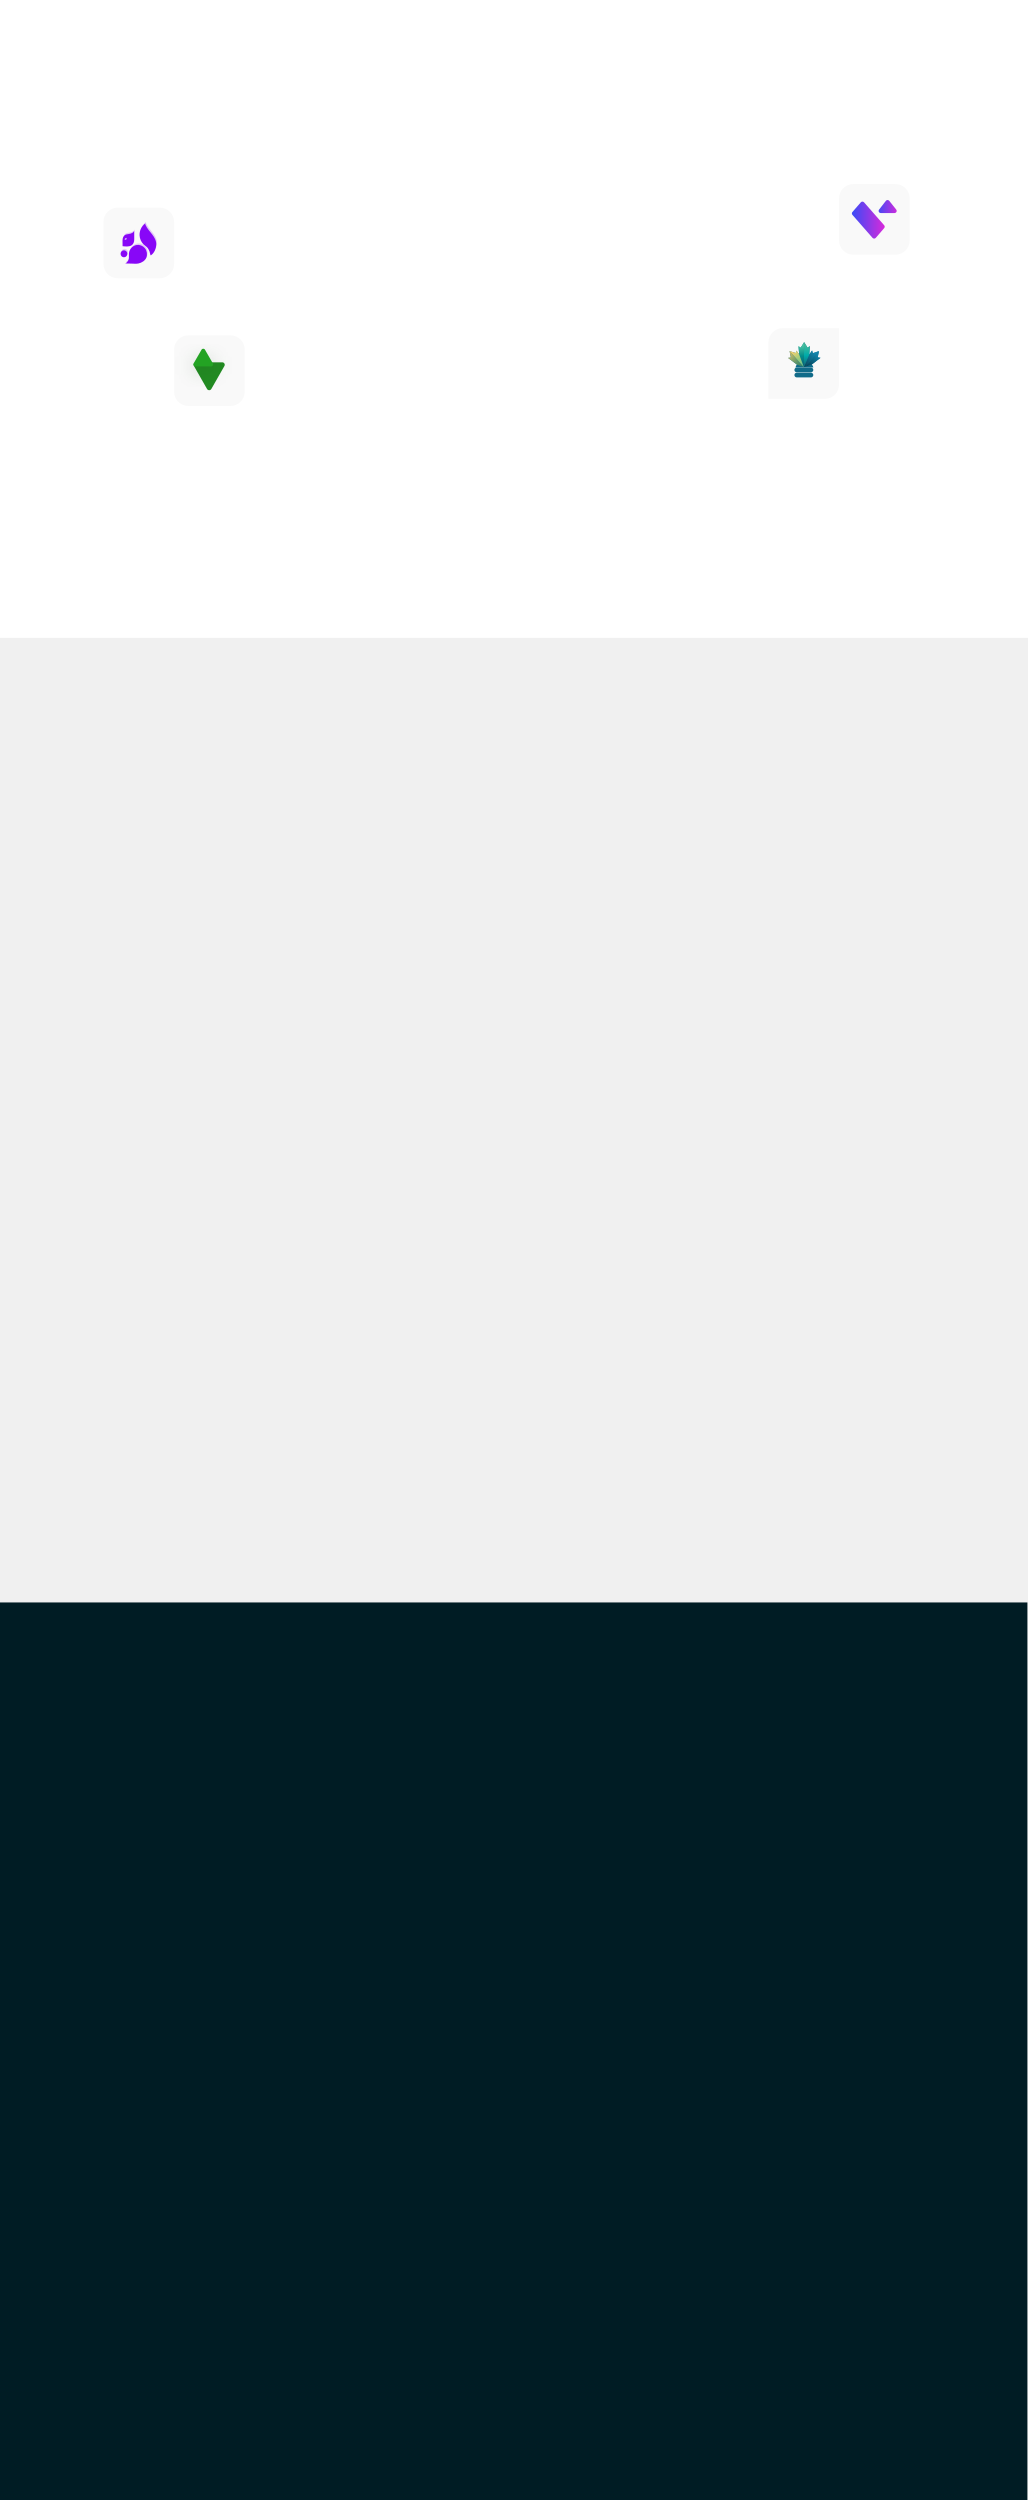
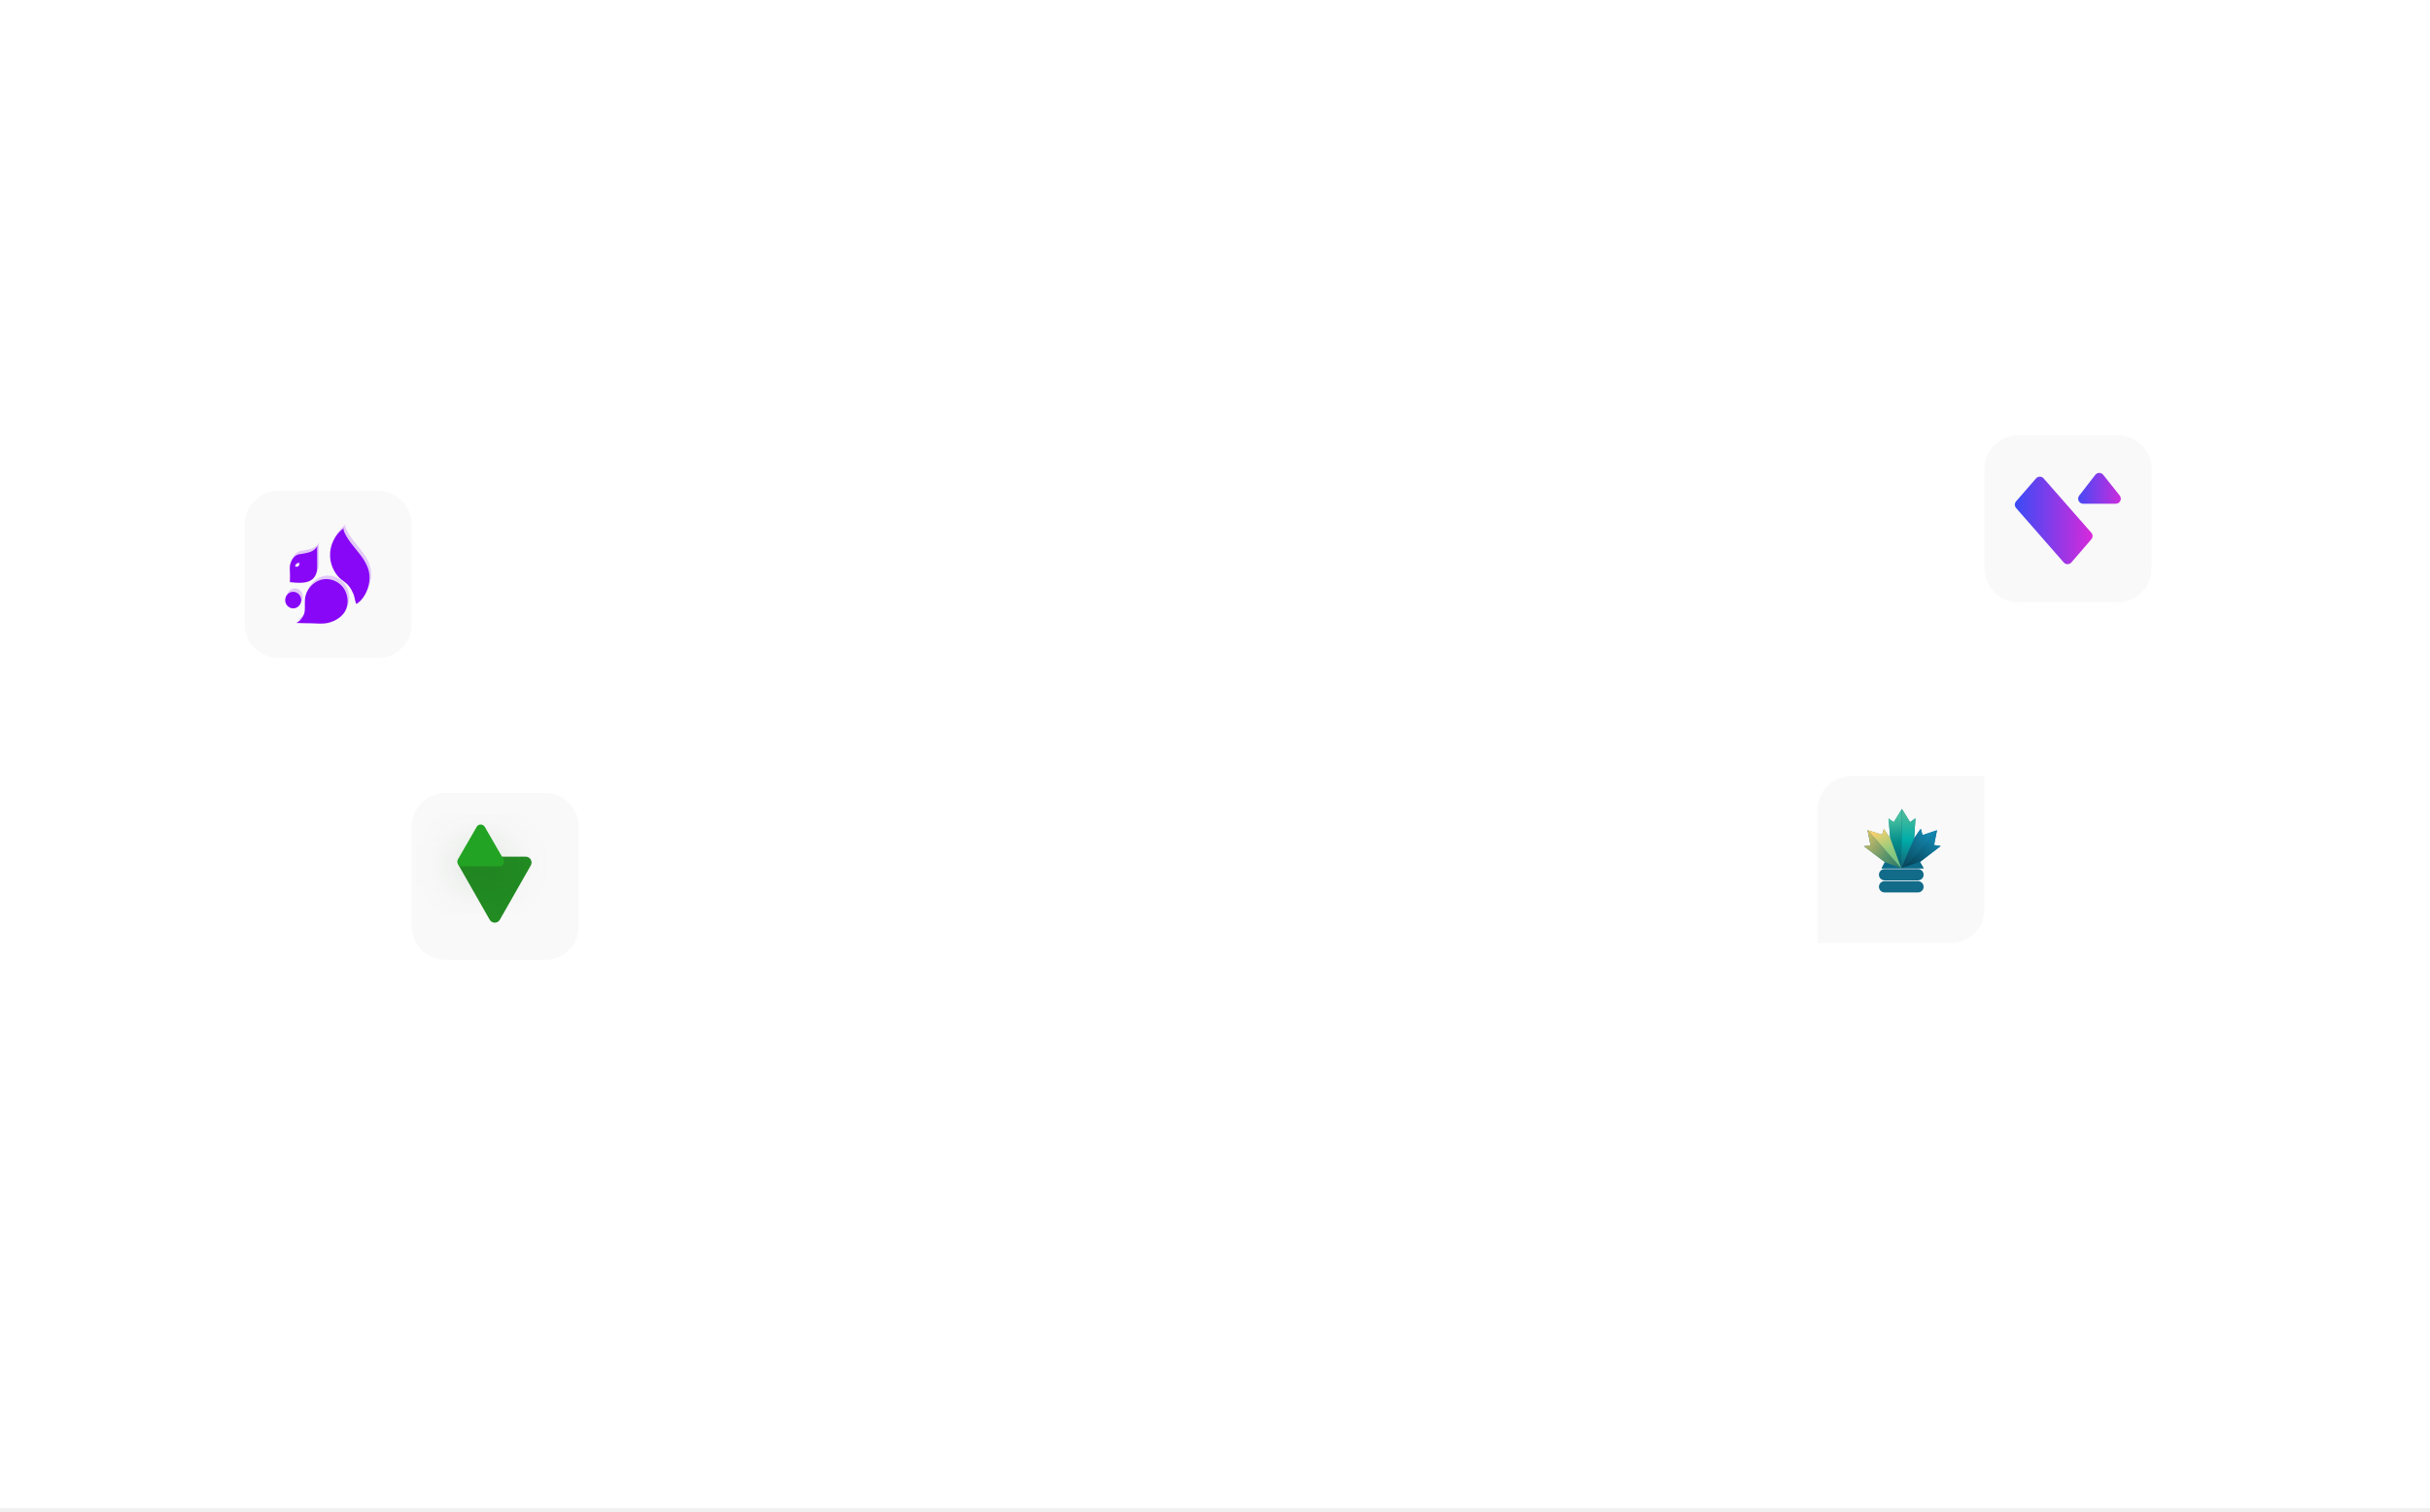
- <svg xmlns="http://www.w3.org/2000/svg" width="1440" height="3504" viewBox="0 0 1440 3504" fill="none">
-   <g filter="url(#filter0_f_1719_24695)">
-     <rect x="1215" y="311" width="35" height="33" fill="url(#paint0_linear_1719_24695)" />
+ <svg xmlns="http://www.w3.org/2000/svg" width="1440" height="896" viewBox="0 0 1440 896" fill="none">
+   <g filter="url(#filter0_f_1720_24697)">
+     <rect x="1215" y="311" width="35" height="33" fill="url(#paint0_linear_1720_24697)" />
  </g>
-   <g filter="url(#filter1_f_1719_24695)">
+   <g filter="url(#filter1_f_1720_24697)">
    <rect x="281" y="522" width="35" height="33" fill="#228822" />
  </g>
-   <g filter="url(#filter2_f_1719_24695)">
+   <g filter="url(#filter2_f_1720_24697)">
    <rect x="183" y="338" width="35" height="33" fill="#8807F7" />
  </g>
-   <rect y="2246" width="1440" height="1258" fill="#001C24" />
  <rect width="1441" height="894" fill="white" />
  <rect x="145" y="291" width="99" height="99" rx="20" fill="#F9F9F9" />
  <g opacity="0.2">
    <path d="M188.932 322.957C188.932 326.661 188.932 330.376 188.953 334.08C188.953 337.277 187.948 340.387 185.069 342.029C181.709 343.929 176.936 343.443 173.189 343.044C173.042 343.044 172.917 343.011 172.781 343C172.906 340.333 172.854 337.633 172.728 334.977C172.571 331.37 174.686 327.072 178.444 326.467C182.515 325.808 186.064 325.355 187.99 323.033C188.053 322.968 188.115 322.892 188.168 322.817C188.45 322.417 188.754 322.039 189.057 321.65C188.963 322.072 188.932 322.514 188.932 322.946V322.957Z" fill="#8807F7" />
    <path d="M176.617 367.2C179.422 367.383 182.248 367.34 185.054 367.394C188.33 367.448 191.69 367.869 194.851 367.275C199.394 366.422 204.502 363.366 206.187 358.841C207.747 354.651 207.014 349.651 204.324 346.13C204.136 345.893 203.937 345.655 203.717 345.418C200.995 342.351 196.777 340.742 192.758 341.292C187.765 341.973 183.368 346.022 182.07 351.044C181.264 354.176 181.966 357.502 181.495 360.688C181.107 363.323 178.92 366.023 176.606 367.2H176.617Z" fill="#8807F7" />
-     <path d="M204.676 311C204.425 311.788 204.729 312.641 205.053 313.397C209.219 322.976 220.377 329.456 219.99 340.968C219.812 346.173 217.3 352.285 213.082 355.374C212.778 355.601 212.495 355.795 212.139 355.903C211.333 354.348 211.25 352.08 210.569 350.374C209.711 348.225 208.581 346.119 207 344.456C205.482 342.868 203.588 341.951 202.07 340.395C198.888 337.113 196.878 332.62 196.616 327.976C196.24 321.367 199.443 314.801 204.687 311.022L204.676 311Z" fill="#8807F7" />
-     <path d="M175.705 334.109C175.705 334.109 175.558 331.226 178.426 331.366C178.426 331.366 179.473 334.52 175.705 334.109Z" fill="white" stroke="#8807F7" stroke-width="0.44" stroke-miterlimit="10" />
+     <path d="M204.676 311C204.425 311.788 204.729 312.641 205.053 313.397C209.219 322.976 220.377 329.456 219.99 340.968C219.812 346.173 217.3 352.285 213.082 355.374C212.778 355.601 212.495 355.795 212.139 355.903C211.333 354.348 211.25 352.08 210.569 350.374C209.711 348.225 208.581 346.119 207 344.456C205.482 342.869 203.588 341.951 202.07 340.395C198.888 337.113 196.878 332.62 196.616 327.976C196.24 321.367 199.443 314.801 204.687 311.022L204.676 311Z" fill="#8807F7" />
+     <path d="M175.705 334.109C175.705 334.109 175.558 331.226 178.426 331.366C178.426 331.366 179.473 334.52 175.705 334.109V334.109Z" fill="white" stroke="#8807F7" stroke-width="0.44" stroke-miterlimit="10" />
    <path d="M174.752 358.56C177.377 358.56 179.504 356.365 179.504 353.657C179.504 350.949 177.377 348.754 174.752 348.754C172.128 348.754 170 350.949 170 353.657C170 356.365 172.128 358.56 174.752 358.56Z" fill="#8807F7" />
  </g>
  <path d="M187.932 325.02C187.932 328.724 187.932 332.439 187.953 336.143C187.953 339.339 186.948 342.45 184.069 344.091C180.709 345.992 175.936 345.506 172.189 345.106C172.042 345.106 171.917 345.074 171.781 345.063C171.906 342.396 171.854 339.696 171.728 337.039C171.571 333.432 173.686 329.134 177.444 328.529C181.515 327.871 185.064 327.417 186.99 325.095C187.053 325.03 187.115 324.955 187.168 324.879C187.45 324.48 187.754 324.102 188.057 323.713C187.963 324.134 187.932 324.577 187.932 325.009V325.02Z" fill="#8807F7" />
  <path d="M175.617 369.262C178.422 369.446 181.248 369.403 184.054 369.457C187.33 369.511 190.69 369.932 193.851 369.338C198.394 368.485 203.502 365.428 205.187 360.904C206.747 356.714 206.014 351.713 203.324 348.193C203.136 347.955 202.937 347.718 202.717 347.48C199.995 344.413 195.777 342.804 191.758 343.355C186.765 344.035 182.368 348.085 181.07 353.107C180.264 356.238 180.966 359.565 180.495 362.75C180.107 365.385 177.92 368.085 175.606 369.262H175.617Z" fill="#8807F7" />
  <path d="M203.676 313.062C203.425 313.851 203.729 314.704 204.053 315.46C208.219 325.039 219.377 331.518 218.99 343.03C218.812 348.236 216.3 354.348 212.082 357.436C211.778 357.663 211.495 357.858 211.139 357.966C210.333 356.411 210.25 354.143 209.569 352.436C208.711 350.287 207.581 348.182 206 346.518C204.482 344.931 202.588 344.013 201.07 342.458C197.888 339.175 195.878 334.683 195.616 330.039C195.24 323.43 198.443 316.864 203.687 313.084L203.676 313.062Z" fill="#8807F7" />
-   <path d="M174.705 336.172C174.705 336.172 174.558 333.288 177.426 333.429C177.426 333.429 178.473 336.582 174.705 336.172Z" fill="white" stroke="#8807F7" stroke-width="0.44" stroke-miterlimit="10" />
+   <path d="M174.705 336.172C174.705 336.172 174.558 333.288 177.426 333.429C177.426 333.429 178.473 336.582 174.705 336.172V336.172Z" fill="white" stroke="#8807F7" stroke-width="0.44" stroke-miterlimit="10" />
  <path d="M173.752 360.622C176.377 360.622 178.504 358.427 178.504 355.719C178.504 353.011 176.377 350.816 173.752 350.816C171.128 350.816 169 353.011 169 355.719C169 358.427 171.128 360.622 173.752 360.622Z" fill="#8807F7" />
  <rect x="244" y="470" width="99" height="99" rx="20" fill="#F9F9F9" />
  <path d="M296.201 545.172C294.872 547.504 291.512 547.504 290.182 545.172L271.844 512.996C270.527 510.685 272.195 507.812 274.853 507.812H311.53C314.189 507.812 315.857 510.685 314.54 512.996L296.201 545.172Z" fill="#228B22" />
-   <g filter="url(#filter3_f_1719_24695)">
+   <g filter="url(#filter3_f_1720_24697)">
    <path d="M296.309 510.24H274.137V514.4H296.309V510.24Z" fill="#0D3D0D" />
  </g>
  <path d="M282.477 490.133C283.543 488.284 286.21 488.284 287.277 490.133L298.378 509.373C299.445 511.222 298.112 513.533 295.978 513.533H273.776C271.642 513.533 270.309 511.222 271.375 509.373L282.477 490.133Z" fill="#23A323" />
  <path d="M1077 480C1077 468.954 1085.95 460 1097 460H1176V539C1176 550.046 1167.05 559 1156 559H1077V480Z" fill="#F9F9F9" />
  <path d="M1115.04 514.714L1117.19 511.16L1104.56 501.648L1108.48 501.146L1106.67 492.105L1115.29 494.831L1116.37 491.435L1120.18 496.983L1119.27 485.549L1122.24 487.374L1127.09 479.578L1131.86 487.374L1135.09 485.138L1134.29 496.983L1138.21 491.301L1139.29 495.011L1147.85 492.172L1146.11 500.959L1150.01 501.539L1137.75 510.991L1139.93 514.714H1115.04Z" fill="#0D6F8E" />
  <path d="M1116.87 511.008L1127.12 514.725H1114.96L1116.87 511.008Z" fill="#0C6B8A" />
  <path d="M1137.75 510.883L1139.94 514.723H1126.11L1137.75 510.883Z" fill="#0C6B8A" />
-   <path d="M1128.61 513.895L1147.86 492.066L1146.11 500.853L1150.01 501.433L1137.75 510.885L1128.61 513.895Z" fill="url(#paint1_linear_1719_24695)" />
-   <path d="M1126.66 514.598L1106.67 491.996L1108.45 500.984L1104.56 501.564L1116.82 511.016L1126.66 514.598Z" fill="url(#paint2_linear_1719_24695)" />
-   <path d="M1128.67 513.898L1147.78 492.123C1144.46 493.245 1142.61 493.875 1139.29 494.997L1138.21 491.195L1134.33 496.814L1126.66 514.601L1128.67 513.898Z" fill="url(#paint3_linear_1719_24695)" />
-   <path d="M1127.06 479.439L1126.66 514.598L1134.29 496.918L1135.1 484.964L1131.88 487.275L1127.06 479.439Z" fill="url(#paint4_linear_1719_24695)" />
-   <path d="M1127.06 479.439L1126.66 514.598L1120.13 496.818L1119.02 484.964L1122.24 487.275L1127.06 479.439Z" fill="url(#paint5_linear_1719_24695)" />
-   <path d="M1106.67 491.998L1126.66 514.6L1120.18 496.876L1116.37 491.328L1115.29 494.724L1106.67 491.998Z" fill="url(#paint6_linear_1719_24695)" />
+   <path d="M1128.61 513.895L1147.86 492.066L1146.11 500.853L1150.01 501.433L1137.75 510.885L1128.61 513.895Z" fill="url(#paint1_linear_1720_24697)" />
+   <path d="M1126.66 514.598L1106.67 491.996L1108.45 500.984L1104.56 501.564L1116.82 511.016L1126.66 514.598Z" fill="url(#paint2_linear_1720_24697)" />
+   <path d="M1128.67 513.898L1147.78 492.123C1144.46 493.245 1142.61 493.875 1139.29 494.997L1138.21 491.195L1134.33 496.814L1126.66 514.601L1128.67 513.898Z" fill="url(#paint3_linear_1720_24697)" />
+   <path d="M1127.06 479.439L1126.66 514.598L1134.29 496.918L1135.1 484.964L1131.88 487.275L1127.06 479.439Z" fill="url(#paint4_linear_1720_24697)" />
+   <path d="M1127.06 479.439L1126.66 514.598L1120.13 496.818L1119.02 484.964L1122.24 487.275L1127.06 479.439Z" fill="url(#paint5_linear_1720_24697)" />
+   <path d="M1106.67 491.998L1126.66 514.6L1120.18 496.876L1116.37 491.328L1115.29 494.724L1106.67 491.998Z" fill="url(#paint6_linear_1720_24697)" />
  <rect x="1113.45" y="515.16" width="26.475" height="6.678" rx="3.339" fill="#116B89" />
  <rect x="1113.45" y="522.316" width="26.475" height="6.678" rx="3.339" fill="#116B89" />
  <rect x="1176" y="258" width="99" height="99" rx="20" fill="#F9F9F9" />
-   <path d="M1206.52 283.594L1194.71 297.193C1193.73 298.325 1193.74 300.008 1194.72 301.135L1222.95 333.401C1224.15 334.773 1226.29 334.766 1227.48 333.385L1239.3 319.685C1240.27 318.552 1240.27 316.871 1239.28 315.746L1211.04 283.582C1209.84 282.216 1207.71 282.222 1206.52 283.594Z" fill="url(#paint7_linear_1719_24695)" />
-   <path d="M1241.64 281.491L1232.13 293.768C1230.6 295.739 1232.01 298.605 1234.5 298.605H1253.78C1256.29 298.605 1257.69 295.703 1256.13 293.737L1246.36 281.46C1245.15 279.939 1242.83 279.954 1241.64 281.491Z" fill="url(#paint8_linear_1719_24695)" />
+   <path d="M1206.52 283.594L1194.71 297.193C1193.73 298.325 1193.74 300.008 1194.72 301.135L1222.95 333.401C1224.15 334.773 1226.29 334.766 1227.48 333.385L1239.3 319.685C1240.27 318.552 1240.27 316.871 1239.28 315.746L1211.04 283.582C1209.84 282.216 1207.71 282.222 1206.52 283.594Z" fill="url(#paint7_linear_1720_24697)" />
+   <path d="M1241.64 281.491L1232.13 293.768C1230.6 295.739 1232.01 298.605 1234.5 298.605H1253.78C1256.29 298.605 1257.69 295.703 1256.13 293.737L1246.36 281.46C1245.15 279.939 1242.83 279.954 1241.64 281.491Z" fill="url(#paint8_linear_1720_24697)" />
  <defs>
-     <filter id="filter0_f_1719_24695" x="1175" y="271" width="115" height="113" filterUnits="userSpaceOnUse" color-interpolation-filters="sRGB">
+     <filter id="filter0_f_1720_24697" x="1175" y="271" width="115" height="113" filterUnits="userSpaceOnUse" color-interpolation-filters="sRGB">
      <feFlood flood-opacity="0" result="BackgroundImageFix" />
      <feBlend mode="normal" in="SourceGraphic" in2="BackgroundImageFix" result="shape" />
-       <feGaussianBlur stdDeviation="20" result="effect1_foregroundBlur_1719_24695" />
+       <feGaussianBlur stdDeviation="20" result="effect1_foregroundBlur_1720_24697" />
    </filter>
-     <filter id="filter1_f_1719_24695" x="241" y="482" width="115" height="113" filterUnits="userSpaceOnUse" color-interpolation-filters="sRGB">
+     <filter id="filter1_f_1720_24697" x="241" y="482" width="115" height="113" filterUnits="userSpaceOnUse" color-interpolation-filters="sRGB">
      <feFlood flood-opacity="0" result="BackgroundImageFix" />
      <feBlend mode="normal" in="SourceGraphic" in2="BackgroundImageFix" result="shape" />
-       <feGaussianBlur stdDeviation="20" result="effect1_foregroundBlur_1719_24695" />
+       <feGaussianBlur stdDeviation="20" result="effect1_foregroundBlur_1720_24697" />
    </filter>
-     <filter id="filter2_f_1719_24695" x="143" y="298" width="115" height="113" filterUnits="userSpaceOnUse" color-interpolation-filters="sRGB">
+     <filter id="filter2_f_1720_24697" x="143" y="298" width="115" height="113" filterUnits="userSpaceOnUse" color-interpolation-filters="sRGB">
      <feFlood flood-opacity="0" result="BackgroundImageFix" />
      <feBlend mode="normal" in="SourceGraphic" in2="BackgroundImageFix" result="shape" />
-       <feGaussianBlur stdDeviation="20" result="effect1_foregroundBlur_1719_24695" />
+       <feGaussianBlur stdDeviation="20" result="effect1_foregroundBlur_1720_24697" />
    </filter>
-     <filter id="filter3_f_1719_24695" x="246.636" y="482.739" width="77.174" height="59.162" filterUnits="userSpaceOnUse" color-interpolation-filters="sRGB">
+     <filter id="filter3_f_1720_24697" x="246.636" y="482.739" width="77.174" height="59.162" filterUnits="userSpaceOnUse" color-interpolation-filters="sRGB">
      <feFlood flood-opacity="0" result="BackgroundImageFix" />
      <feBlend mode="normal" in="SourceGraphic" in2="BackgroundImageFix" result="shape" />
-       <feGaussianBlur stdDeviation="13.75" result="effect1_foregroundBlur_1719_24695" />
+       <feGaussianBlur stdDeviation="13.75" result="effect1_foregroundBlur_1720_24697" />
    </filter>
-     <linearGradient id="paint0_linear_1719_24695" x1="1205.11" y1="327.5" x2="1253.41" y2="327.573" gradientUnits="userSpaceOnUse">
+     <linearGradient id="paint0_linear_1720_24697" x1="1205.11" y1="327.5" x2="1253.41" y2="327.573" gradientUnits="userSpaceOnUse">
      <stop stop-color="#0856FF" />
      <stop offset="1" stop-color="#EB25D7" />
    </linearGradient>
-     <linearGradient id="paint1_linear_1719_24695" x1="1143.64" y1="496.419" x2="1129.47" y2="513.898" gradientUnits="userSpaceOnUse">
+     <linearGradient id="paint1_linear_1720_24697" x1="1143.64" y1="496.419" x2="1129.47" y2="513.898" gradientUnits="userSpaceOnUse">
      <stop stop-color="#1281A8" />
      <stop offset="1" stop-color="#053E51" />
    </linearGradient>
-     <linearGradient id="paint2_linear_1719_24695" x1="1105.26" y1="493.101" x2="1128.53" y2="512.194" gradientUnits="userSpaceOnUse">
+     <linearGradient id="paint2_linear_1720_24697" x1="1105.26" y1="493.101" x2="1128.53" y2="512.194" gradientUnits="userSpaceOnUse">
      <stop stop-color="#F7D06D" />
      <stop offset="0" stop-color="#DEC366" />
      <stop offset="0.634" stop-color="#58936A" />
      <stop offset="1" stop-color="#2C7864" />
    </linearGradient>
-     <linearGradient id="paint3_linear_1719_24695" x1="1147.92" y1="492.712" x2="1128.54" y2="513.203" gradientUnits="userSpaceOnUse">
+     <linearGradient id="paint3_linear_1720_24697" x1="1147.92" y1="492.712" x2="1128.54" y2="513.203" gradientUnits="userSpaceOnUse">
      <stop offset="0.161" stop-color="#1588B0" />
      <stop offset="1" stop-color="#08495D" />
    </linearGradient>
-     <linearGradient id="paint4_linear_1719_24695" x1="1126.66" y1="479.339" x2="1126.66" y2="514.498" gradientUnits="userSpaceOnUse">
+     <linearGradient id="paint4_linear_1720_24697" x1="1126.66" y1="479.339" x2="1126.66" y2="514.498" gradientUnits="userSpaceOnUse">
      <stop offset="0.089" stop-color="#4ABB99" />
      <stop offset="0.531" stop-color="#00ACA9" />
      <stop offset="1" stop-color="#166072" />
    </linearGradient>
-     <linearGradient id="paint5_linear_1719_24695" x1="1123.04" y1="484.964" x2="1125.86" y2="512.79" gradientUnits="userSpaceOnUse">
+     <linearGradient id="paint5_linear_1720_24697" x1="1123.04" y1="484.964" x2="1125.86" y2="512.79" gradientUnits="userSpaceOnUse">
      <stop stop-color="#47C0A1" />
      <stop offset="0.5" stop-color="#038D8A" />
      <stop offset="1" stop-color="#0A5F74" />
    </linearGradient>
-     <linearGradient id="paint6_linear_1719_24695" x1="1113.5" y1="492.199" x2="1125.66" y2="514.5" gradientUnits="userSpaceOnUse">
+     <linearGradient id="paint6_linear_1720_24697" x1="1113.5" y1="492.199" x2="1125.66" y2="514.5" gradientUnits="userSpaceOnUse">
      <stop stop-color="#F7D06D" />
      <stop offset="0.49" stop-color="#96CC7D" />
      <stop offset="1" stop-color="#66BD87" />
    </linearGradient>
-     <linearGradient id="paint7_linear_1719_24695" x1="1179.43" y1="308.5" x2="1245.67" y2="308.582" gradientUnits="userSpaceOnUse">
+     <linearGradient id="paint7_linear_1720_24697" x1="1179.43" y1="308.5" x2="1245.67" y2="308.582" gradientUnits="userSpaceOnUse">
      <stop stop-color="#0856FF" />
      <stop offset="1" stop-color="#EB25D7" />
    </linearGradient>
-     <linearGradient id="paint8_linear_1719_24695" x1="1219.44" y1="288.538" x2="1263.08" y2="288.635" gradientUnits="userSpaceOnUse">
+     <linearGradient id="paint8_linear_1720_24697" x1="1219.44" y1="288.538" x2="1263.08" y2="288.635" gradientUnits="userSpaceOnUse">
      <stop stop-color="#0856FF" />
      <stop offset="1" stop-color="#EB25D7" />
    </linearGradient>
  </defs>
</svg>
